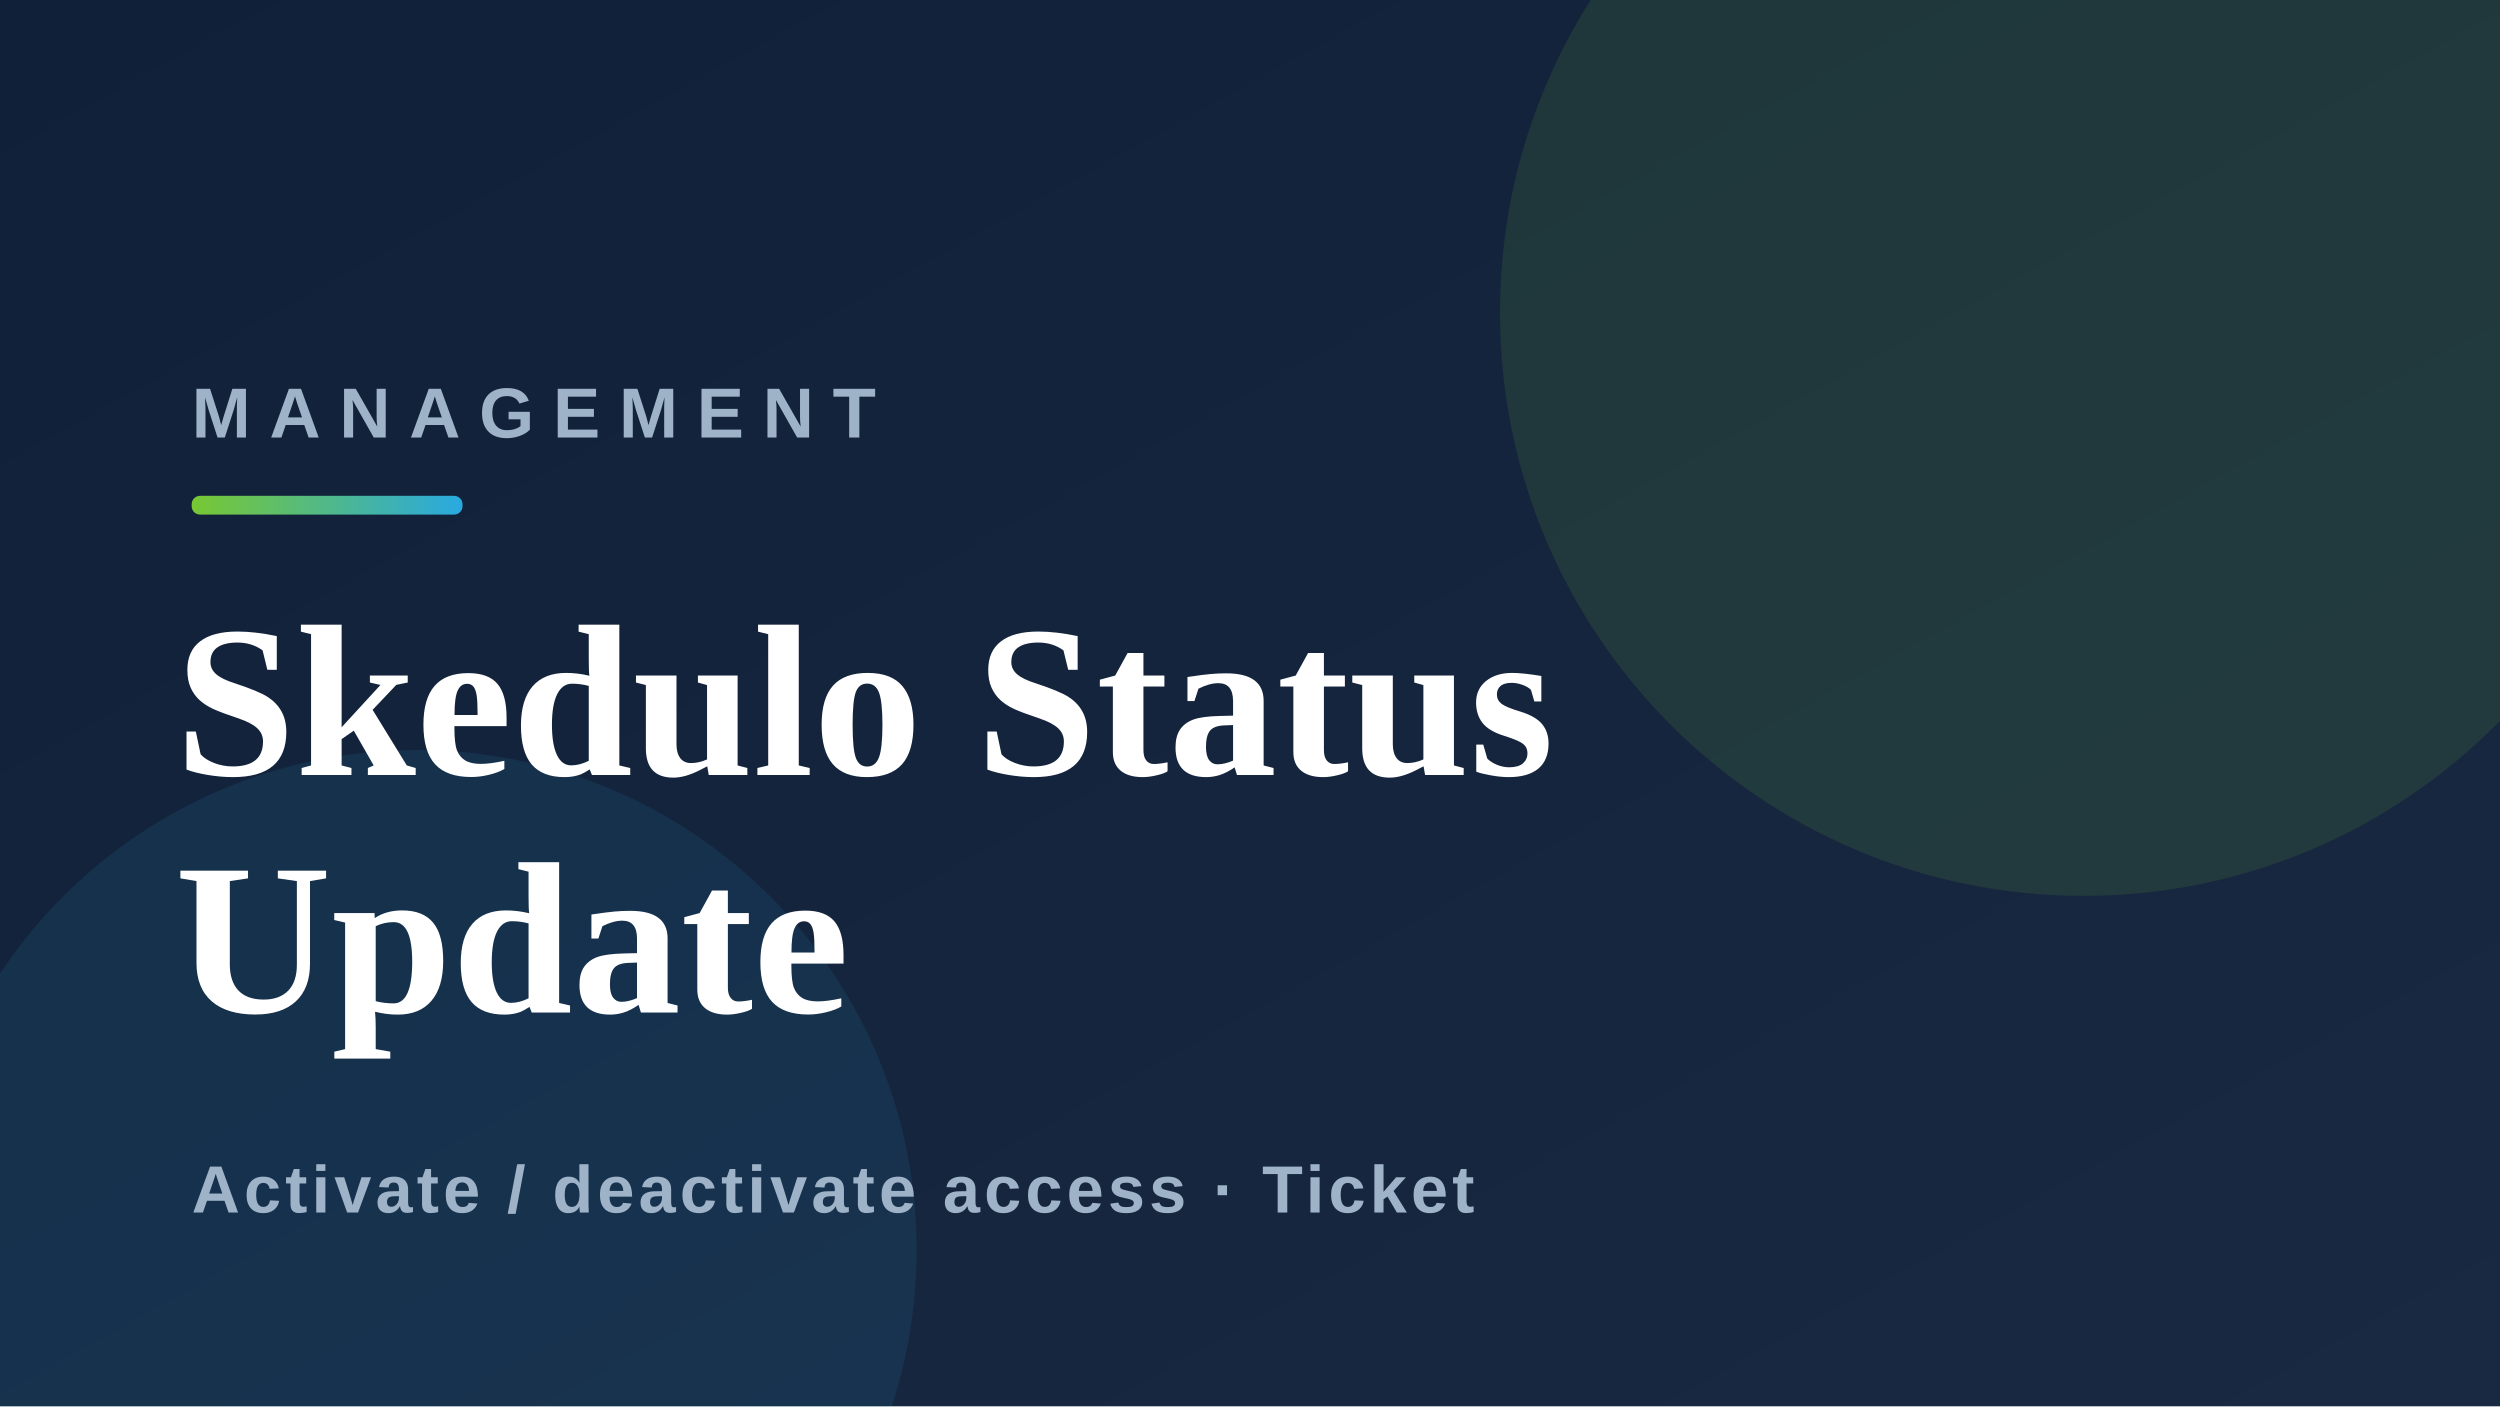
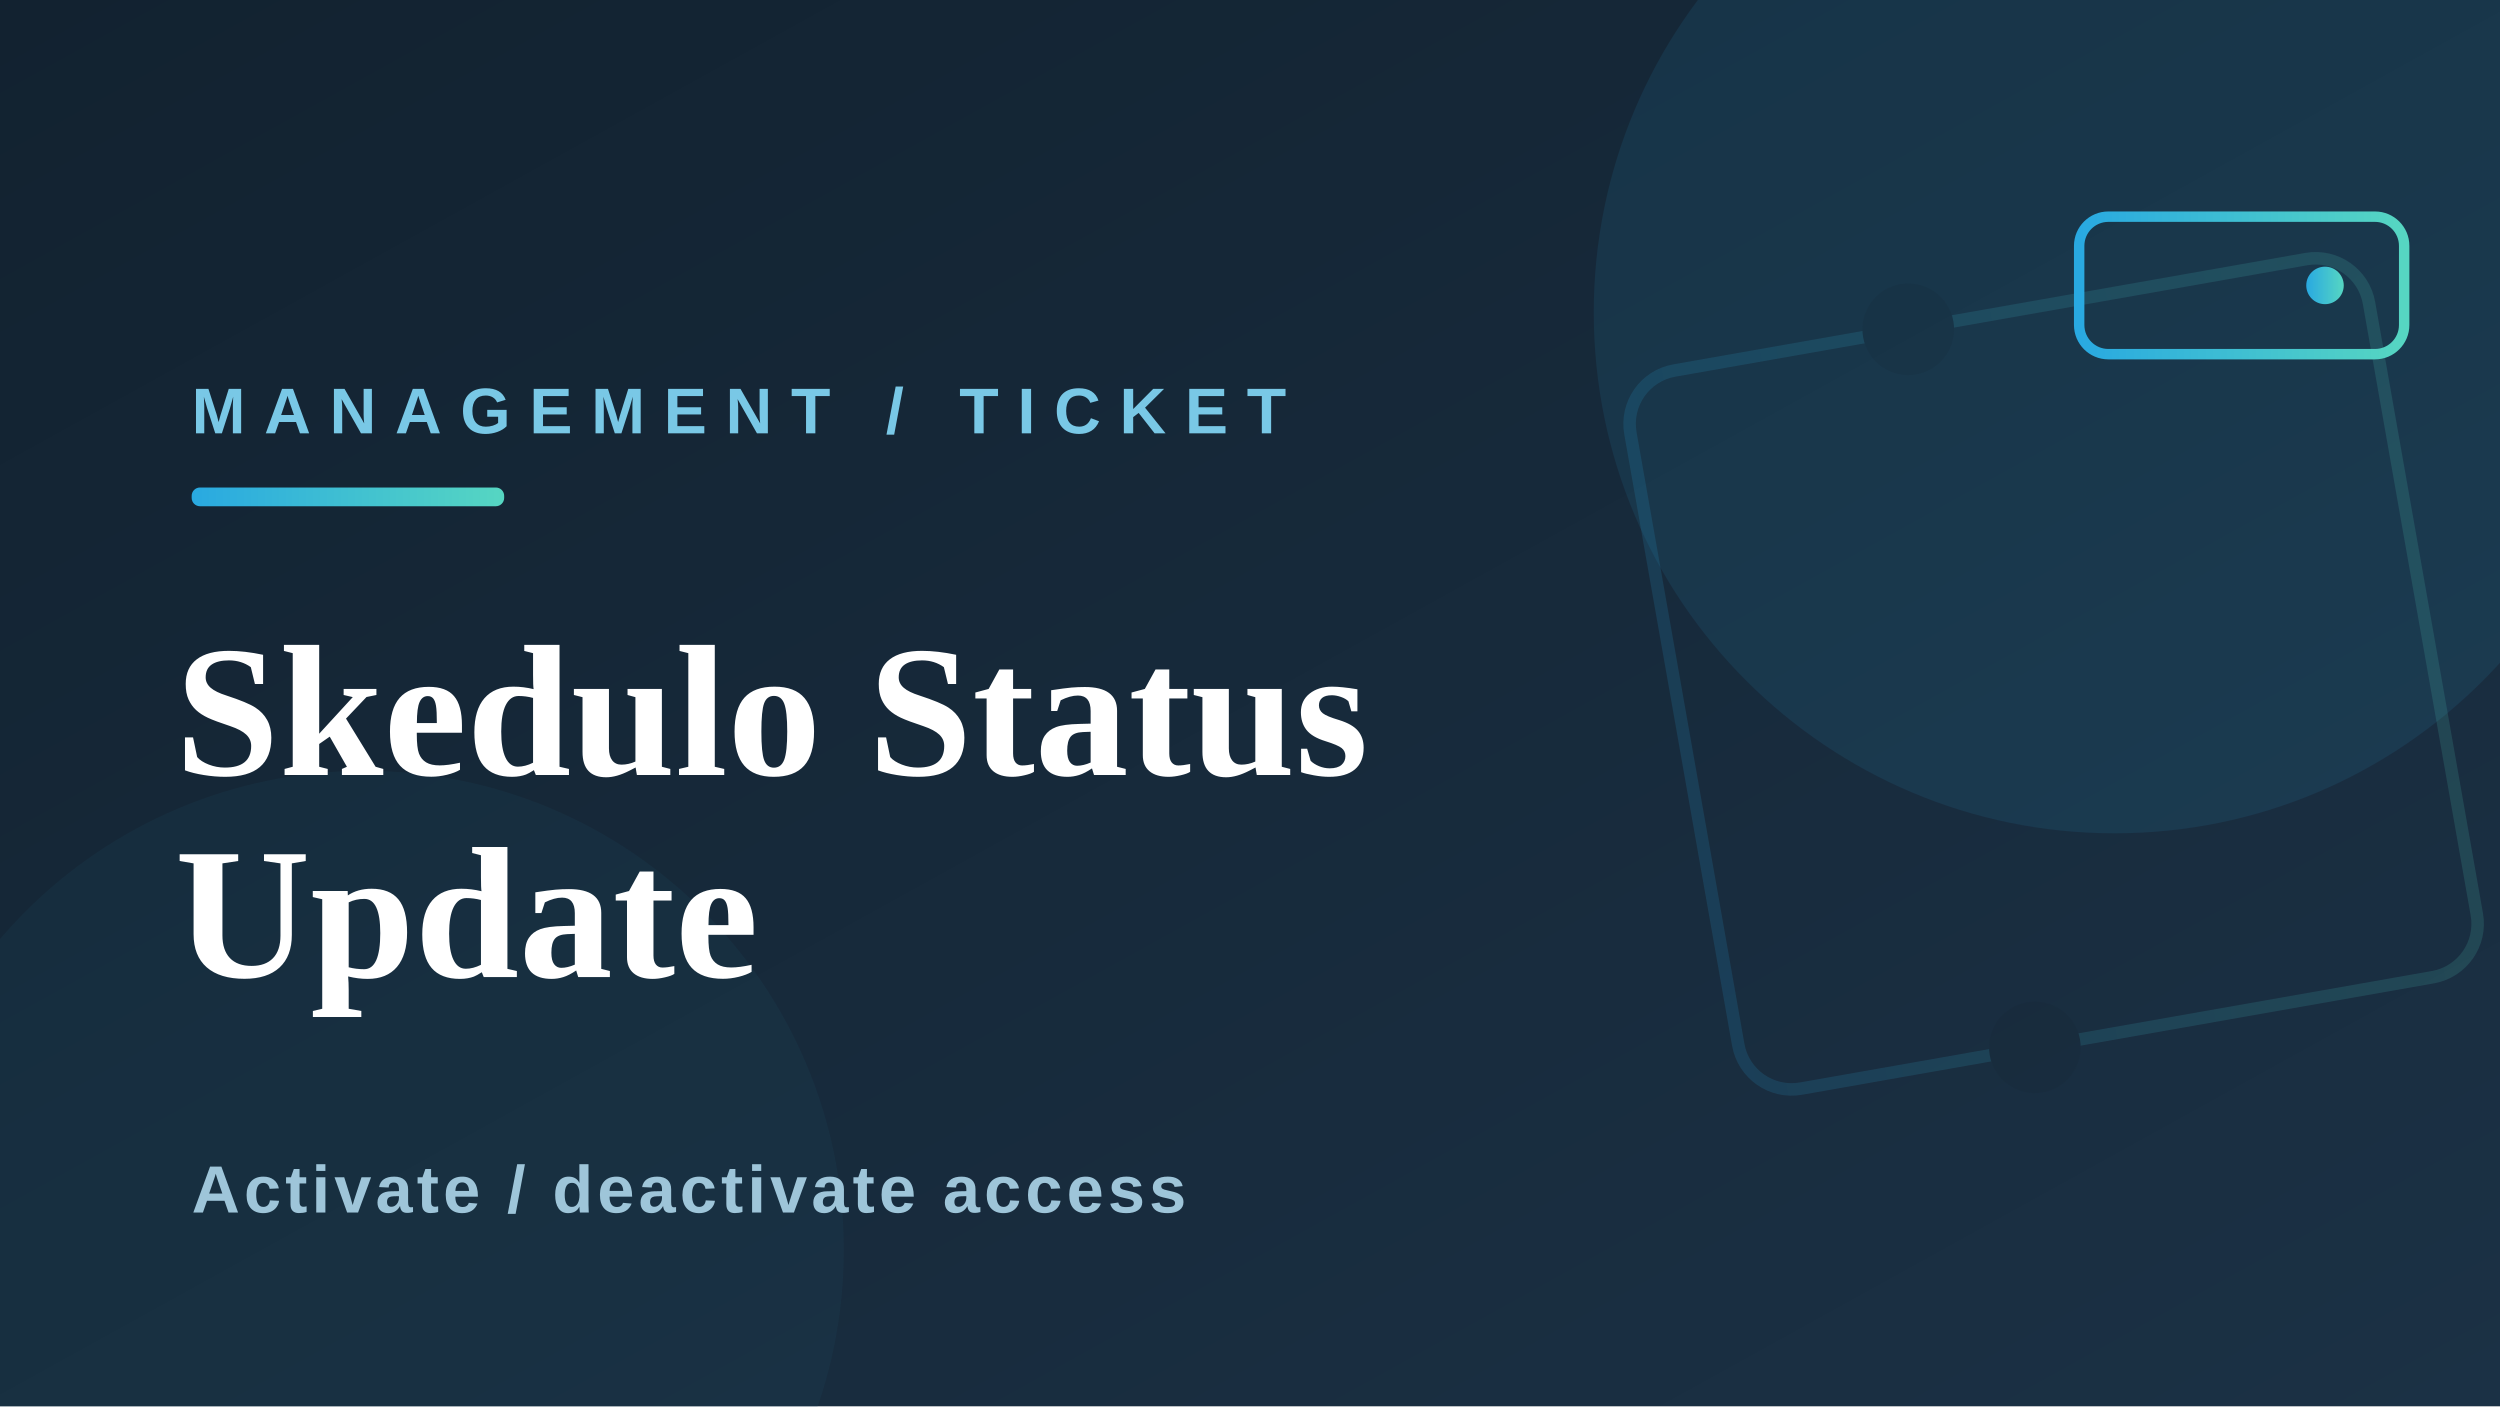
<svg xmlns="http://www.w3.org/2000/svg" viewBox="0 0 1200 675" width="1200" height="675">
  <defs>
    <linearGradient id="bg" x1="0" y1="0" x2="1" y2="1">
-       <stop offset="0" stop-color="#0F2038" />
-       <stop offset="1" stop-color="#1A2942" />
+       <stop offset="0" stop-color="#122230" />
+       <stop offset="1" stop-color="#1B3145" />
    </linearGradient>
    <linearGradient id="acc" x1="0" y1="0" x2="1" y2="0">
-       <stop offset="0" stop-color="#78C832" />
-       <stop offset="1" stop-color="#29A9E1" />
+       <stop offset="0" stop-color="#29A9E1" />
+       <stop offset="1" stop-color="#56D6C2" />
    </linearGradient>
  </defs>
  <rect width="1200" height="675" fill="url(#bg)" />
-   <circle cx="1000" cy="150" r="280" fill="#78C832" opacity="0.12" />
-   <circle cx="200" cy="600" r="240" fill="#29A9E1" opacity="0.10" />
-   <text x="92" y="210" fill="#9FB3C8" font-family="'Helvetica Neue',Arial,sans-serif" font-size="34" font-weight="700" letter-spacing="9">MANAGEMENT</text>
-   <rect x="92" y="238" width="130" height="9" rx="4" fill="url(#acc)" />
-   <text x="84" y="372" fill="#FFFFFF" font-family="Georgia,'Times New Roman',serif" font-size="104" font-weight="700">Skedulo Status</text>
-   <text x="84" y="486" fill="#FFFFFF" font-family="Georgia,'Times New Roman',serif" font-size="104" font-weight="700">Update</text>
-   <text x="92" y="582" fill="#9FB3C8" font-family="'Helvetica Neue',Arial,sans-serif" font-size="32" font-weight="600" letter-spacing="2">Activate / deactivate access · Ticket</text>
+   <circle cx="1015" cy="150" r="250" fill="#29A9E1" opacity="0.10" />
+   <circle cx="175" cy="600" r="230" fill="#1E5870" opacity="0.13" />
+   <g transform="rotate(-10 980 360)" opacity="0.15">
+     <rect x="812" y="150" width="360" height="350" rx="26" fill="none" stroke="url(#acc)" stroke-width="6" />
+     <line x1="952" y1="160" x2="952" y2="490" stroke="url(#acc)" stroke-width="4" stroke-dasharray="16 13" />
+     <circle cx="952" cy="150" r="22" fill="#122230" />
+     <circle cx="952" cy="500" r="22" fill="#122230" />
+   </g>
+   <g transform="translate(998,104)">
+     <rect x="0" y="0" width="156" height="66" rx="14" fill="none" stroke="url(#acc)" stroke-width="5" />
+     <line x1="56" y1="7" x2="56" y2="59" stroke="url(#acc)" stroke-width="4" stroke-dasharray="9 7" />
+     <circle cx="118" cy="33" r="9" fill="url(#acc)" />
+   </g>
+   <text x="92" y="208" fill="#79C8E6" font-family="'Helvetica Neue',Arial,sans-serif" font-size="31" font-weight="700" letter-spacing="9">MANAGEMENT / TICKET</text>
+   <rect x="92" y="234" width="150" height="9" rx="4" fill="url(#acc)" />
+   <text x="84" y="372" fill="#FFFFFF" font-family="Georgia,'Times New Roman',serif" font-size="90" font-weight="700">Skedulo Status</text>
+   <text x="84" y="469" fill="#FFFFFF" font-family="Georgia,'Times New Roman',serif" font-size="90" font-weight="700">Update</text>
+   <text x="92" y="582" fill="#9EC5D9" font-family="'Helvetica Neue',Arial,sans-serif" font-size="32" font-weight="600" letter-spacing="2">Activate / deactivate access</text>
</svg>
